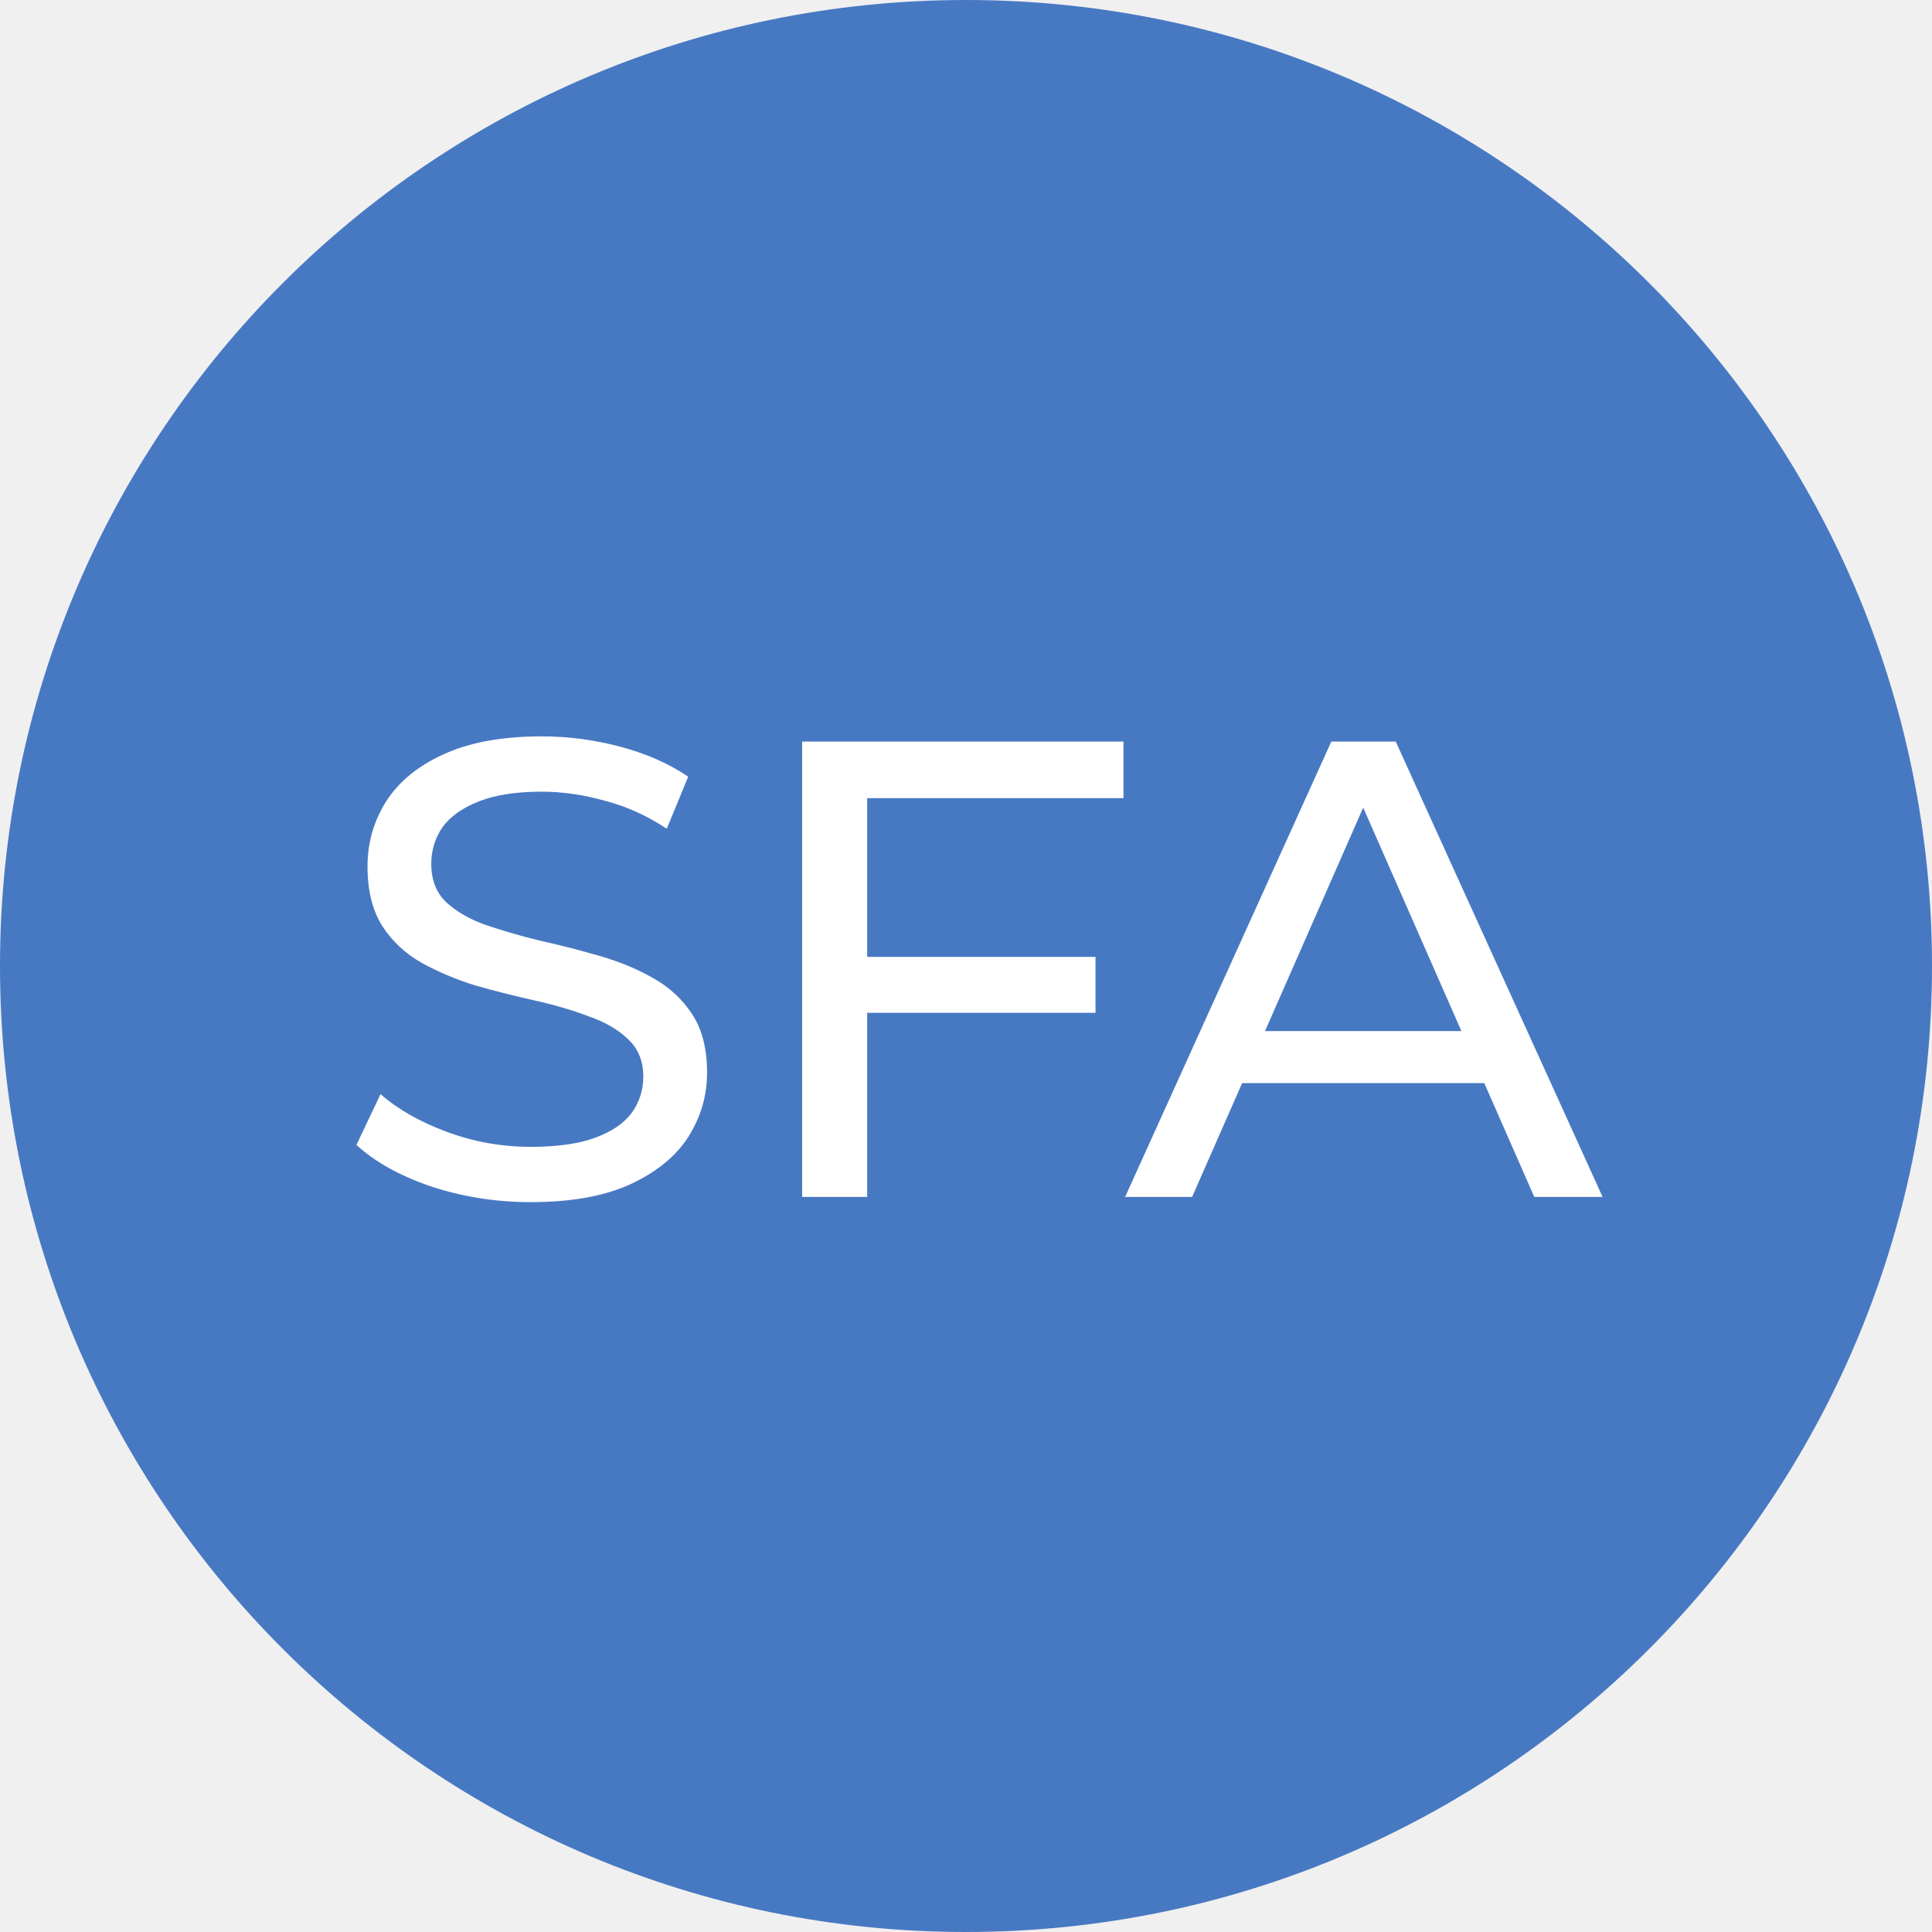
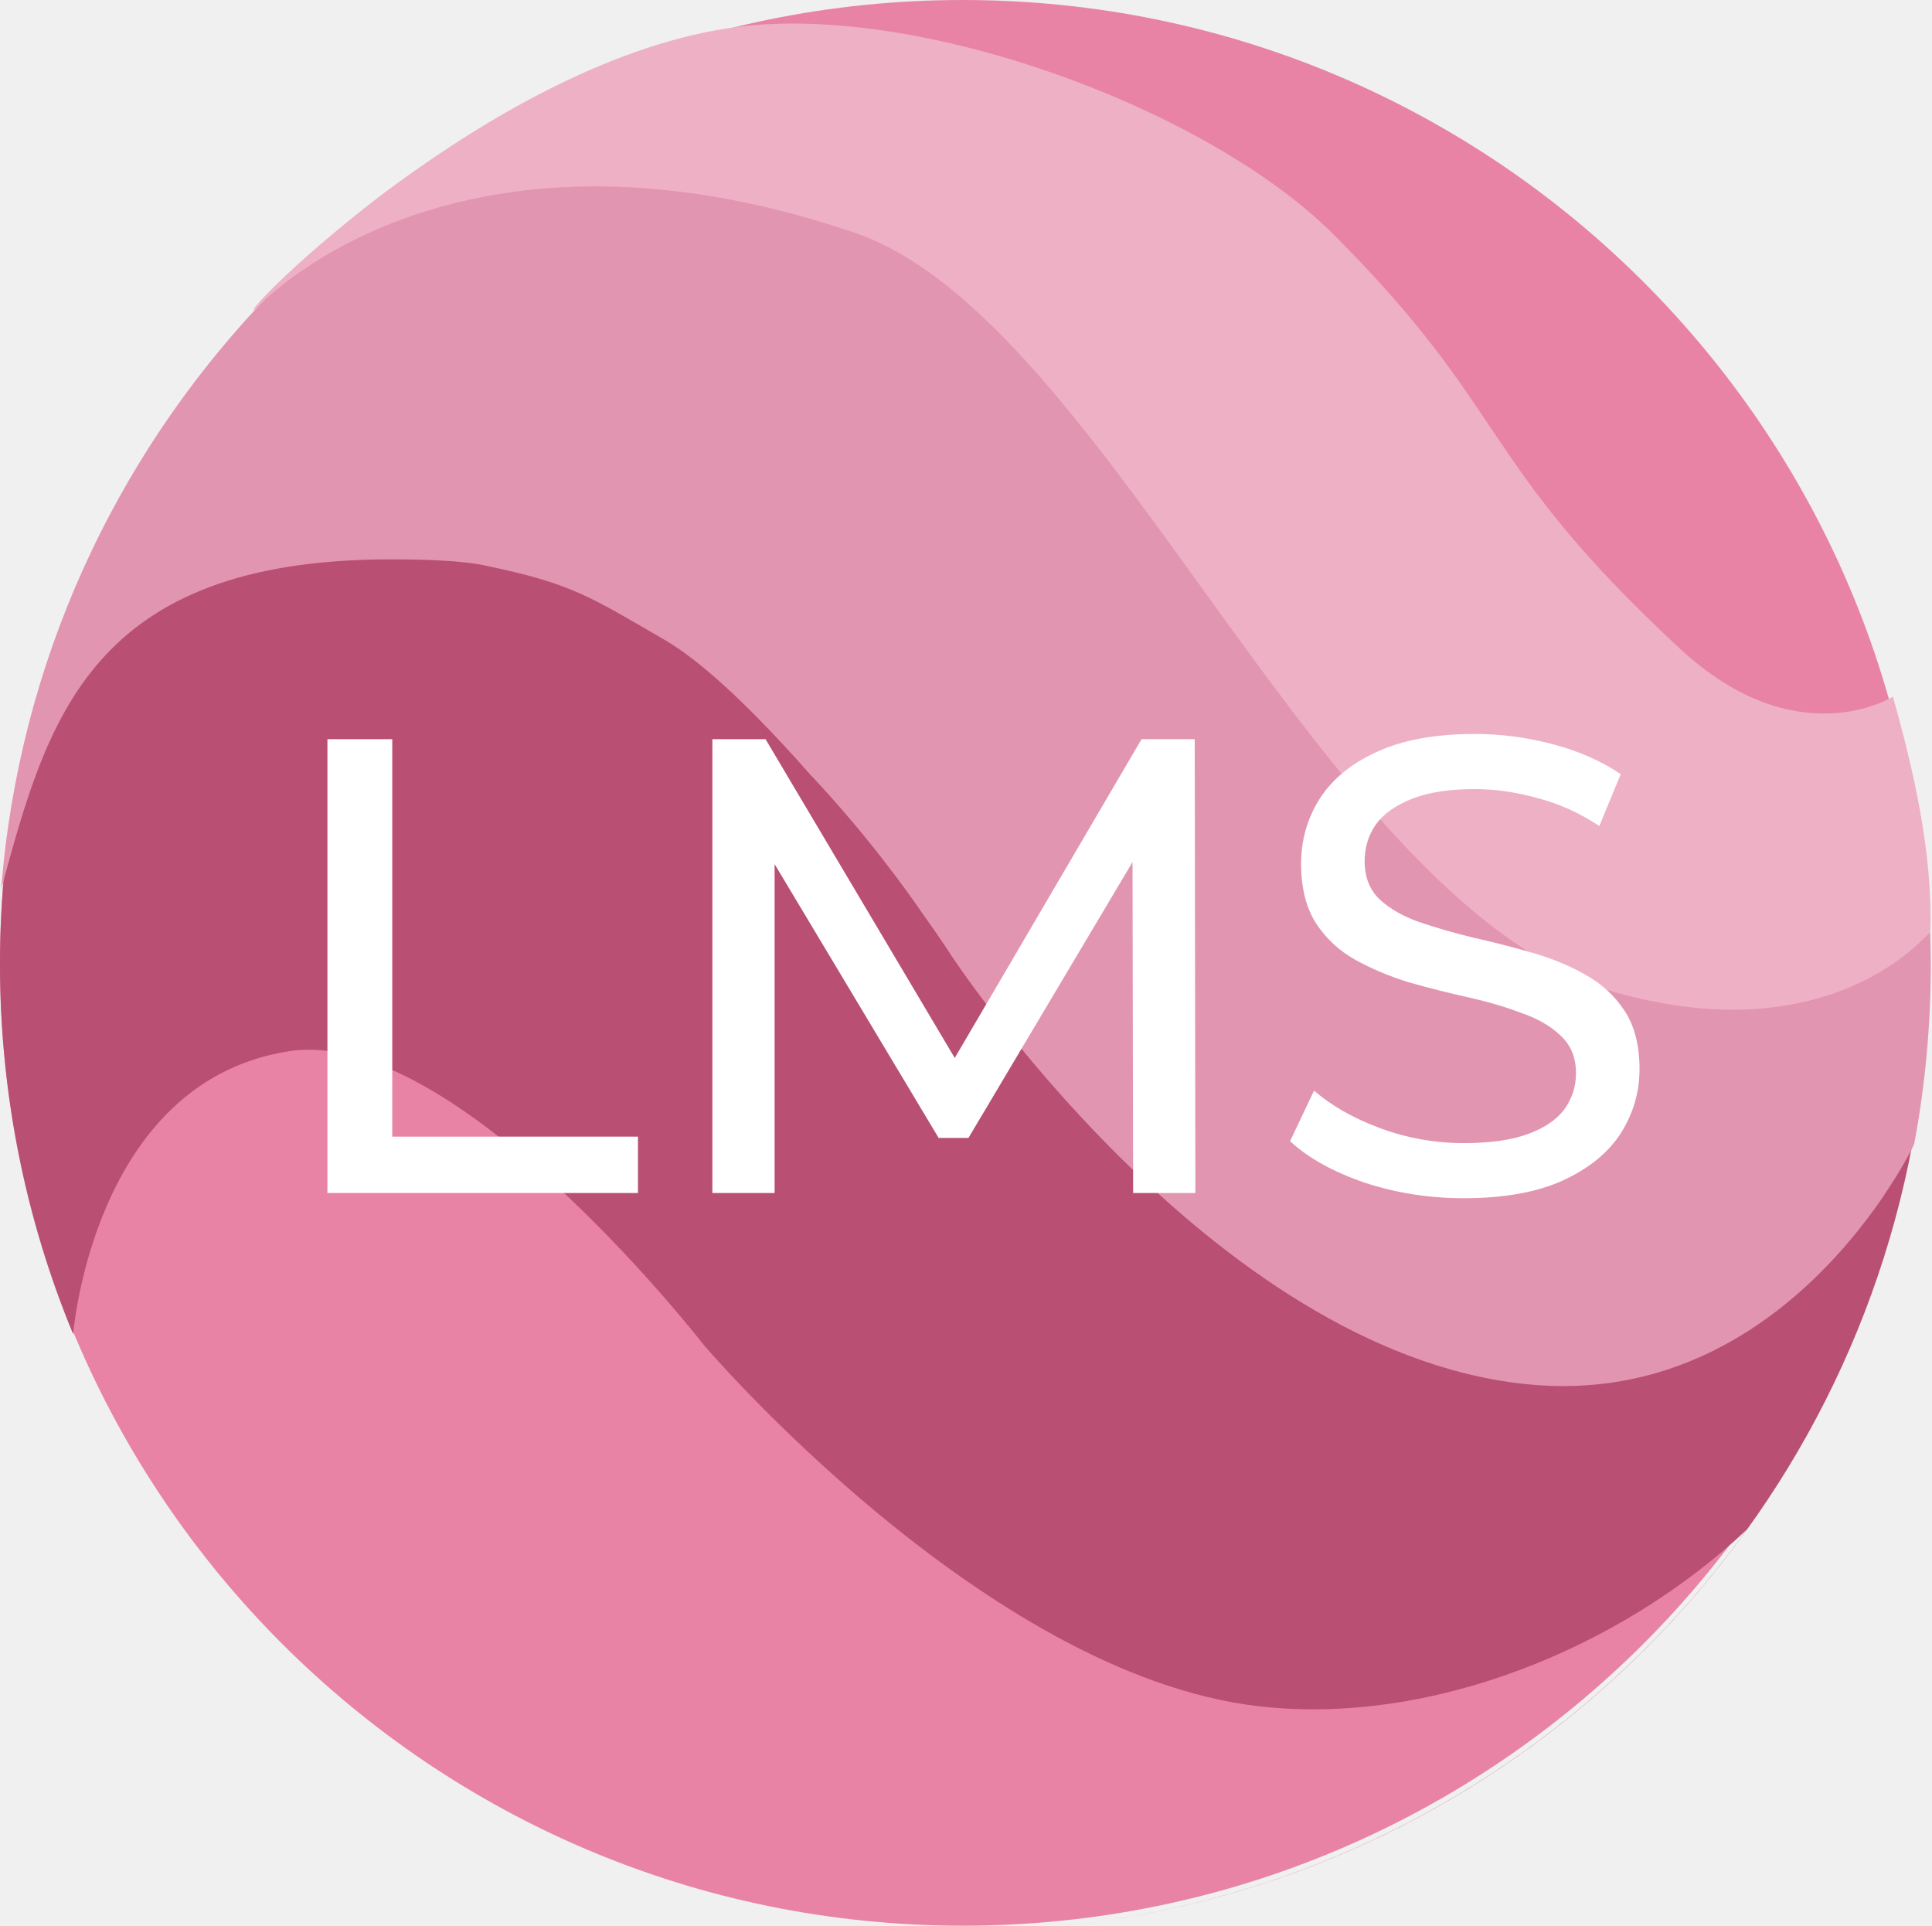
- <svg xmlns="http://www.w3.org/2000/svg" width="297" height="297" viewBox="0 0 297 297" fill="none">
-   <circle cx="148.5" cy="148.5" r="148.5" fill="#0D50B4" fill-opacity="0.74" />
-   <path d="M81.597 184.8C76.264 184.8 71.164 184 66.297 182.4C61.431 180.733 57.597 178.6 54.797 176L58.497 168.2C61.164 170.533 64.564 172.467 68.697 174C72.831 175.533 77.131 176.3 81.597 176.3C85.664 176.3 88.964 175.833 91.497 174.9C94.031 173.967 95.897 172.7 97.097 171.1C98.297 169.433 98.897 167.567 98.897 165.5C98.897 163.1 98.097 161.167 96.497 159.7C94.964 158.233 92.931 157.067 90.397 156.2C87.931 155.267 85.197 154.467 82.197 153.8C79.197 153.133 76.164 152.367 73.097 151.5C70.097 150.567 67.331 149.4 64.797 148C62.331 146.6 60.331 144.733 58.797 142.4C57.264 140 56.497 136.933 56.497 133.2C56.497 129.6 57.431 126.3 59.297 123.3C61.231 120.233 64.164 117.8 68.097 116C72.097 114.133 77.164 113.2 83.297 113.2C87.364 113.2 91.397 113.733 95.397 114.8C99.397 115.867 102.864 117.4 105.797 119.4L102.497 127.4C99.497 125.4 96.331 123.967 92.997 123.1C89.664 122.167 86.431 121.7 83.297 121.7C79.364 121.7 76.131 122.2 73.597 123.2C71.064 124.2 69.197 125.533 67.997 127.2C66.864 128.867 66.297 130.733 66.297 132.8C66.297 135.267 67.064 137.233 68.597 138.7C70.197 140.167 72.231 141.333 74.697 142.2C77.231 143.067 79.997 143.867 82.997 144.6C85.997 145.267 88.997 146.033 91.997 146.9C95.064 147.767 97.831 148.9 100.297 150.3C102.831 151.7 104.864 153.567 106.397 155.9C107.931 158.233 108.697 161.233 108.697 164.9C108.697 168.433 107.731 171.733 105.797 174.8C103.864 177.8 100.864 180.233 96.797 182.1C92.797 183.9 87.731 184.8 81.597 184.8ZM132.307 147.1H168.407V155.7H132.307V147.1ZM133.307 184H123.307V114H172.707V122.7H133.307V184ZM172.961 184L204.661 114H214.561L246.361 184H235.861L207.561 119.6H211.561L183.261 184H172.961ZM186.461 166.5L189.161 158.5H228.561L231.461 166.5H186.461Z" fill="white" />
+ <svg xmlns="http://www.w3.org/2000/svg" width="298" height="297" viewBox="0 0 298 297" fill="none">
+   <circle cx="148.5" cy="148.5" r="148.5" fill="#E75E8D" fill-opacity="0.74" />
+   <path d="M60.226 86C14.721 86 7.561 109.848 0.575 135.49C0.194 139.849 0 144.262 0 148.72C0 168.923 4.011 188.183 11.274 205.752C11.743 201.084 16.165 166.553 44.552 162.133C45.558 161.976 46.582 161.904 47.626 161.9C73.267 161.892 108.514 207.386 108.514 207.386C108.514 207.386 151.76 258.251 194.115 263.151C220.628 266.22 249.995 254.247 269.427 235.918C245.249 269.43 207.503 292.485 164.249 297C229.983 290.191 283.006 240.506 295 176.324C294.992 176.339 294.528 177.335 293.583 179.011C293.454 179.236 293.316 179.473 293.168 179.721C293.096 179.851 293.031 179.965 292.951 180.099C292.932 180.133 292.913 180.164 292.894 180.198C292.448 180.95 291.93 181.786 291.34 182.698C291.035 183.175 290.711 183.675 290.368 184.187C290.361 184.198 290.357 184.206 290.349 184.217C290.182 184.465 290.014 184.71 289.839 184.962C289.767 185.065 289.698 185.164 289.626 185.267C289.511 185.431 289.393 185.595 289.275 185.763C289.134 185.962 288.997 186.152 288.852 186.355C288.795 186.431 288.742 186.507 288.685 186.588C288.609 186.694 288.525 186.805 288.445 186.912C288.319 187.084 288.194 187.256 288.064 187.427C287.851 187.714 287.634 187.996 287.413 188.286C287.207 188.557 286.994 188.828 286.777 189.099C286.765 189.118 286.75 189.137 286.739 189.156C286.563 189.374 286.392 189.588 286.213 189.813C285.912 190.183 285.607 190.561 285.295 190.939C285.272 190.962 285.253 190.989 285.234 191.011C285.002 191.29 284.766 191.561 284.526 191.84C284.415 191.969 284.305 192.095 284.194 192.225C284.042 192.401 283.886 192.58 283.73 192.756C283.524 192.989 283.318 193.221 283.109 193.454C283.04 193.527 282.975 193.599 282.907 193.672C282.789 193.802 282.663 193.928 282.545 194.057C282.381 194.233 282.214 194.412 282.046 194.588C281.844 194.805 281.635 195.023 281.425 195.237C281.338 195.328 281.254 195.42 281.166 195.512C281.033 195.649 280.9 195.783 280.762 195.92C280.709 195.973 280.656 196.027 280.603 196.08C280.267 196.416 279.928 196.748 279.582 197.08C279.559 197.103 279.54 197.126 279.517 197.149C279.448 197.214 279.38 197.283 279.311 197.348C279.167 197.485 279.014 197.622 278.866 197.76C278.69 197.924 278.515 198.092 278.336 198.256C278.294 198.294 278.252 198.332 278.211 198.37C277.921 198.634 277.628 198.897 277.331 199.157C277.171 199.298 277.015 199.435 276.855 199.577C276.668 199.737 276.485 199.897 276.295 200.054C276.017 200.29 275.731 200.535 275.442 200.771C275.373 200.825 275.304 200.882 275.236 200.935C275.064 201.077 274.893 201.214 274.718 201.355C274.527 201.508 274.337 201.661 274.143 201.813C273.842 202.046 273.537 202.275 273.229 202.508C273.16 202.561 273.088 202.615 273.015 202.668C272.981 202.695 272.947 202.722 272.912 202.748C272.566 203.004 272.219 203.252 271.865 203.504C271.541 203.733 271.221 203.962 270.89 204.187C270.821 204.233 270.753 204.279 270.684 204.325C270.486 204.462 270.284 204.592 270.082 204.726C269.881 204.859 269.679 204.993 269.473 205.123C269.13 205.344 268.784 205.558 268.433 205.772C268.365 205.813 268.296 205.855 268.228 205.897C268.167 205.936 268.109 205.97 268.049 206.004C267.725 206.199 267.397 206.394 267.07 206.581C267.032 206.604 266.993 206.627 266.955 206.649C266.879 206.691 266.799 206.737 266.723 206.783C266.369 206.981 266.011 207.176 265.649 207.371C265.253 207.585 264.849 207.794 264.445 208.001C264.403 208.023 264.362 208.046 264.32 208.069C263.935 208.264 263.546 208.451 263.154 208.638C263.086 208.669 263.021 208.699 262.956 208.733C262.895 208.756 262.838 208.783 262.781 208.81C262.609 208.89 262.438 208.97 262.267 209.05C262.251 209.058 262.24 209.066 262.225 209.069C262.008 209.169 261.783 209.264 261.562 209.363C261.467 209.401 261.372 209.44 261.28 209.482C261.017 209.592 260.755 209.703 260.488 209.814C260.435 209.837 260.381 209.863 260.324 209.886C260.023 210.008 259.722 210.127 259.418 210.245C259.395 210.253 259.376 210.256 259.357 210.264C259.136 210.348 258.907 210.432 258.683 210.516C258.58 210.554 258.481 210.592 258.378 210.63C258.233 210.68 258.092 210.73 257.944 210.783C257.757 210.848 257.567 210.917 257.376 210.982C257.068 211.085 256.755 211.188 256.443 211.287C256.416 211.295 256.393 211.298 256.371 211.306C256.142 211.379 255.91 211.447 255.681 211.52C255.571 211.55 255.46 211.585 255.35 211.615C255.205 211.661 255.056 211.703 254.912 211.745C254.714 211.798 254.512 211.856 254.31 211.909C253.944 212.008 253.582 212.096 253.217 212.188C252.863 212.276 252.501 212.36 252.143 212.44C251.48 212.589 250.817 212.722 250.143 212.844C249.956 212.879 249.766 212.913 249.579 212.944C245.096 213.703 240.278 213.902 235.109 213.363C186.436 208.268 146.462 146.922 146.462 146.922C146.462 146.922 146.226 146.556 145.887 146.04C145.876 146.025 145.856 145.995 145.845 145.979C145.563 145.552 145.182 144.983 144.695 144.269C144.112 143.418 143.438 142.449 142.581 141.258C142.566 141.235 142.543 141.208 142.528 141.181C139.739 137.082 133.478 128.36 124.706 119.051C119.846 113.52 113.077 106.31 106.919 101.52C106.553 101.233 106.187 100.955 105.825 100.688C104.995 100.077 104.176 99.512 103.38 99.012C103.228 98.913 103.072 98.817 102.919 98.726C102.733 98.611 102.55 98.501 102.367 98.394C91.154 91.912 88.305 89.779 75.153 87.038C71.321 86.13 64.743 86 60.226 86Z" fill="#BA4F74" />
+   <path d="M91.368 28.762C90.728 28.766 90.099 28.774 89.47 28.785C89.275 28.793 89.089 28.8 88.894 28.808C88.806 28.808 88.719 28.812 88.635 28.816C88.616 28.816 88.597 28.812 88.574 28.816C88.082 28.831 87.598 28.85 87.11 28.873C86.71 28.892 86.31 28.915 85.917 28.941C85.837 28.945 85.753 28.949 85.669 28.953C85.612 28.957 85.555 28.964 85.498 28.968C85.01 28.999 84.522 29.041 84.041 29.079C84.026 29.079 84.015 29.079 83.999 29.079C83.973 29.082 83.942 29.082 83.916 29.086C83.405 29.128 82.901 29.174 82.402 29.224C82.307 29.235 82.212 29.242 82.116 29.25C81.053 29.361 80.012 29.486 78.987 29.628C78.906 29.639 78.83 29.65 78.75 29.662C78.605 29.681 78.46 29.708 78.319 29.727C77.774 29.807 77.237 29.891 76.707 29.982C76.166 30.07 75.632 30.161 75.102 30.26C74.93 30.291 74.763 30.325 74.591 30.36C74.176 30.439 73.76 30.523 73.352 30.611C73.2 30.642 73.047 30.668 72.895 30.703C72.567 30.771 72.247 30.84 71.927 30.916C71.637 30.981 71.347 31.046 71.065 31.114C70.966 31.137 70.871 31.164 70.772 31.187C70.352 31.286 69.937 31.393 69.525 31.495C69.346 31.545 69.174 31.591 68.995 31.637C68.694 31.717 68.389 31.8 68.095 31.881C68.08 31.884 68.069 31.892 68.053 31.896C67.524 32.044 66.994 32.189 66.475 32.346C66.445 32.353 66.414 32.361 66.384 32.372C65.9 32.517 65.427 32.67 64.958 32.822C64.901 32.841 64.844 32.856 64.787 32.876C64.341 33.02 63.906 33.169 63.471 33.318C63.441 33.329 63.41 33.34 63.38 33.352C62.9 33.52 62.427 33.691 61.962 33.863C61.066 34.191 60.2 34.53 59.362 34.877C59.278 34.911 59.194 34.942 59.11 34.976C58.706 35.144 58.31 35.315 57.917 35.487C57.902 35.491 57.89 35.502 57.875 35.506C57.513 35.666 57.155 35.822 56.804 35.982C56.735 36.013 56.67 36.047 56.602 36.078C56.244 36.242 55.889 36.406 55.542 36.573C55.394 36.642 55.249 36.714 55.104 36.783C54.402 37.13 53.724 37.477 53.068 37.824C52.942 37.892 52.813 37.957 52.691 38.026C52.451 38.151 52.207 38.285 51.974 38.414C51.62 38.609 51.273 38.807 50.933 39.005C50.907 39.021 50.876 39.036 50.849 39.051C50.198 39.425 49.576 39.802 48.985 40.168C48.677 40.362 48.372 40.557 48.078 40.747C47.781 40.938 47.495 41.125 47.213 41.308C46.934 41.498 46.664 41.685 46.397 41.868C46.134 42.051 45.875 42.23 45.623 42.41C45.371 42.589 45.135 42.768 44.899 42.939C44.666 43.115 44.438 43.282 44.216 43.45C44.068 43.565 43.934 43.664 43.793 43.774C43.626 43.904 43.465 44.033 43.309 44.159C43.233 44.22 43.153 44.285 43.077 44.346C42.833 44.541 42.596 44.731 42.375 44.914C42.047 45.188 41.742 45.455 41.464 45.696C41.186 45.943 40.923 46.176 40.698 46.386C40.69 46.389 40.683 46.401 40.675 46.405C40.542 46.534 40.446 46.63 40.332 46.744C17.68 70.733 2.916 102.244 0.183 137.129C7.312 110.981 13.884 86.271 60.277 86.271C64.798 86.271 71.378 86.397 75.216 87.305C88.376 90.045 91.231 92.172 102.454 98.649C102.637 98.756 102.816 98.867 103.003 98.981C103.155 99.072 103.311 99.168 103.468 99.263C104.265 99.766 105.084 100.327 105.915 100.94C106.277 101.207 106.639 101.485 107.009 101.768C113.173 106.556 119.947 113.757 124.812 119.28C133.591 128.578 139.858 137.289 142.648 141.383C142.664 141.406 142.683 141.432 142.702 141.455C143.56 142.648 144.234 143.617 144.814 144.463C145.305 145.18 145.687 145.748 145.969 146.175C145.98 146.19 145.999 146.22 146.007 146.236C146.35 146.75 146.586 147.116 146.586 147.116C146.586 147.116 186.59 208.384 235.309 213.469C240.478 214.011 245.3 213.813 249.791 213.054C249.978 213.02 250.165 212.989 250.351 212.955C251.03 212.833 251.693 212.696 252.357 212.551C252.715 212.471 253.073 212.387 253.428 212.299C253.798 212.208 254.16 212.116 254.522 212.021C254.724 211.964 254.926 211.91 255.128 211.853C255.273 211.815 255.418 211.773 255.566 211.727C255.677 211.697 255.784 211.663 255.894 211.628C256.127 211.56 256.355 211.491 256.584 211.419C256.611 211.411 256.634 211.403 256.657 211.396C256.969 211.297 257.286 211.197 257.594 211.091C257.785 211.026 257.976 210.961 258.162 210.892C258.307 210.843 258.452 210.793 258.593 210.74C258.696 210.706 258.795 210.664 258.898 210.629C259.123 210.546 259.352 210.462 259.577 210.378C259.596 210.37 259.615 210.363 259.634 210.359C259.939 210.241 260.244 210.122 260.545 210C260.598 209.978 260.656 209.951 260.709 209.924C260.976 209.817 261.239 209.707 261.498 209.596C261.593 209.554 261.689 209.516 261.784 209.474C262.005 209.379 262.226 209.284 262.447 209.185C262.459 209.177 262.474 209.169 262.485 209.162C262.661 209.086 262.828 209.006 263.004 208.925C263.061 208.899 263.118 208.872 263.175 208.845C263.24 208.815 263.309 208.784 263.374 208.754C263.766 208.567 264.155 208.377 264.54 208.182C264.586 208.163 264.624 208.14 264.666 208.117C265.074 207.911 265.478 207.702 265.874 207.488C266.236 207.294 266.595 207.099 266.949 206.897C267.026 206.855 267.102 206.81 267.182 206.764C267.22 206.745 267.254 206.722 267.292 206.699C267.624 206.509 267.952 206.318 268.276 206.124C268.333 206.089 268.394 206.051 268.455 206.017C268.524 205.975 268.592 205.933 268.661 205.891C269.008 205.678 269.359 205.46 269.702 205.243C269.907 205.11 270.106 204.976 270.312 204.843C270.514 204.713 270.716 204.58 270.914 204.446C270.982 204.401 271.051 204.355 271.12 204.309C271.448 204.084 271.772 203.855 272.096 203.627C272.446 203.375 272.797 203.123 273.14 202.872C273.178 202.845 273.213 202.815 273.247 202.792C273.319 202.738 273.388 202.685 273.46 202.632C273.769 202.399 274.074 202.17 274.375 201.934C274.57 201.785 274.76 201.629 274.951 201.477C275.126 201.339 275.298 201.202 275.469 201.061C275.538 201.004 275.607 200.951 275.675 200.893C275.961 200.661 276.247 200.417 276.529 200.181C276.716 200.02 276.903 199.864 277.086 199.704C277.246 199.563 277.406 199.426 277.566 199.285C277.86 199.022 278.157 198.762 278.447 198.496C278.488 198.457 278.53 198.423 278.572 198.385C278.752 198.217 278.927 198.053 279.102 197.886C279.251 197.748 279.4 197.615 279.544 197.478C279.617 197.409 279.682 197.344 279.75 197.276C279.773 197.257 279.796 197.234 279.819 197.211C280.166 196.875 280.505 196.548 280.841 196.212C280.894 196.159 280.947 196.105 280.997 196.052C281.134 195.915 281.268 195.778 281.405 195.64C281.492 195.553 281.572 195.457 281.66 195.37C281.874 195.152 282.079 194.935 282.285 194.722C282.453 194.542 282.617 194.367 282.781 194.192C282.903 194.062 283.029 193.936 283.147 193.807C283.215 193.73 283.28 193.662 283.345 193.586C283.559 193.353 283.761 193.124 283.97 192.892C284.127 192.716 284.279 192.537 284.435 192.362C284.546 192.232 284.653 192.107 284.763 191.977C285.003 191.699 285.244 191.424 285.472 191.15C285.495 191.123 285.514 191.1 285.533 191.077C285.85 190.696 286.155 190.322 286.456 189.949C286.635 189.728 286.806 189.514 286.978 189.293C286.993 189.274 287.005 189.259 287.02 189.24C287.237 188.965 287.447 188.695 287.657 188.424C287.878 188.138 288.095 187.852 288.305 187.57C288.434 187.399 288.564 187.227 288.69 187.055C288.77 186.945 288.85 186.838 288.93 186.731C288.987 186.651 289.04 186.575 289.094 186.499C289.239 186.297 289.38 186.106 289.521 185.908C289.639 185.74 289.753 185.576 289.871 185.412C289.944 185.306 290.012 185.21 290.081 185.108C290.256 184.856 290.428 184.608 290.592 184.364C290.6 184.353 290.603 184.341 290.611 184.33C290.958 183.819 291.282 183.323 291.587 182.847C292.178 181.936 292.692 181.101 293.138 180.35C293.157 180.316 293.18 180.281 293.199 180.251C293.279 180.114 293.344 179.999 293.417 179.874C293.562 179.622 293.699 179.389 293.828 179.164C294.778 177.491 295.243 176.492 295.246 176.481C296.924 167.545 297.808 158.324 297.808 148.904C297.808 147.147 297.774 145.393 297.713 143.651C297.698 143.67 297.667 143.712 297.576 143.823C297.541 143.864 297.534 143.868 297.48 143.929C297.442 143.971 297.412 144.013 297.362 144.067C297.324 144.112 297.29 144.15 297.244 144.2C297.187 144.265 297.133 144.318 297.065 144.391C296.95 144.516 296.821 144.646 296.672 144.795C296.615 144.856 296.569 144.905 296.508 144.97C296.409 145.069 296.31 145.164 296.196 145.271C296.131 145.336 296.077 145.389 296.009 145.45C295.887 145.569 295.769 145.679 295.631 145.801C295.559 145.87 295.494 145.927 295.422 145.995C295.277 146.125 295.132 146.243 294.976 146.38C294.739 146.583 294.492 146.788 294.225 147.002C293.962 147.215 293.68 147.433 293.386 147.658C293.089 147.879 292.78 148.104 292.456 148.332C291.968 148.679 291.446 149.03 290.885 149.381C290.699 149.499 290.508 149.613 290.314 149.731C287.211 151.611 283.09 153.479 277.89 154.622C277.566 154.695 277.234 154.763 276.903 154.828C276.567 154.893 276.232 154.954 275.885 155.011C275.202 155.133 274.501 155.24 273.784 155.331C273.426 155.377 273.064 155.419 272.698 155.457C271.966 155.533 271.215 155.598 270.449 155.64C270.449 155.644 270.445 155.64 270.441 155.64C269.675 155.686 268.886 155.716 268.081 155.728C267.681 155.735 267.273 155.739 266.862 155.735C265.63 155.724 264.361 155.674 263.05 155.575C261.753 155.48 260.415 155.343 259.039 155.152C259.024 155.148 259.013 155.148 258.997 155.144C258.7 155.103 258.395 155.053 258.09 155.007C257.899 154.977 257.705 154.95 257.514 154.92C257.438 154.908 257.358 154.893 257.282 154.881C256.889 154.817 256.493 154.748 256.096 154.676C255.635 154.588 255.17 154.5 254.701 154.405C254.686 154.401 254.671 154.401 254.655 154.397C254.183 154.298 253.698 154.195 253.218 154.085C253.207 154.085 253.195 154.081 253.184 154.077C252.696 153.967 252.204 153.848 251.705 153.726C251.701 153.726 251.697 153.73 251.693 153.726C251.19 153.604 250.679 153.475 250.168 153.338C249.81 153.242 249.448 153.136 249.093 153.033C249.09 153.033 249.09 153.033 249.086 153.033C248.728 152.926 248.377 152.815 248.018 152.701C247.401 152.499 246.783 152.285 246.17 152.057C246.074 152.022 245.983 151.988 245.891 151.95C245.887 151.95 245.887 151.95 245.884 151.95C245.529 151.817 245.182 151.679 244.832 151.534C244.233 151.29 243.638 151.039 243.047 150.772C242.941 150.722 242.834 150.677 242.727 150.627C242.727 150.627 242.723 150.627 242.72 150.627C242.373 150.467 242.03 150.299 241.679 150.132C240.291 149.453 238.911 148.71 237.543 147.905C236.86 147.501 236.178 147.078 235.5 146.644C235.16 146.426 234.825 146.205 234.486 145.984C232.797 144.859 231.123 143.64 229.465 142.34C229.137 142.077 228.802 141.817 228.47 141.551C227.811 141.017 227.151 140.464 226.495 139.908C225.84 139.347 225.192 138.779 224.54 138.196C224.54 138.196 224.536 138.192 224.532 138.192C224.208 137.899 223.888 137.605 223.568 137.308C223.564 137.308 223.56 137.312 223.56 137.308C223.232 137.01 222.916 136.713 222.592 136.408C221.62 135.497 220.655 134.563 219.695 133.606C219.054 132.966 218.414 132.318 217.777 131.658C217.461 131.33 217.144 130.995 216.828 130.663C216.828 130.663 216.832 130.659 216.828 130.656C216.675 130.495 216.519 130.335 216.367 130.175C216.035 129.825 215.711 129.474 215.383 129.119C215.231 128.955 215.086 128.788 214.933 128.624C212.726 126.218 210.538 123.71 208.377 121.118C208.373 121.114 208.377 121.11 208.377 121.11C208.098 120.775 207.816 120.439 207.538 120.104C206.585 118.945 205.636 117.771 204.686 116.585C200.405 111.222 196.193 105.587 192.03 99.888C192.03 99.884 192.03 99.881 192.03 99.881C190.845 98.253 189.659 96.625 188.477 94.99C188.474 94.99 188.474 94.986 188.47 94.986C184.925 90.084 181.406 85.177 177.903 80.393C177.899 80.393 177.903 80.389 177.903 80.389C176.732 78.796 175.566 77.218 174.399 75.659C174.399 75.655 174.403 75.651 174.399 75.651C172.65 73.31 170.896 71.015 169.15 68.774C169.146 68.774 169.15 68.77 169.15 68.766C166.238 65.031 163.321 61.462 160.398 58.127C160.394 58.123 160.398 58.119 160.398 58.119C159.521 57.12 158.644 56.141 157.763 55.184C157.18 54.547 156.585 53.926 156.002 53.308C155.998 53.308 156.002 53.304 156.002 53.301C155.415 52.687 154.824 52.085 154.237 51.494C153.944 51.196 153.65 50.903 153.357 50.613C152.766 50.03 152.175 49.462 151.584 48.901C150.993 48.345 150.402 47.8 149.808 47.266C149.217 46.736 148.626 46.222 148.031 45.715C147.734 45.463 147.436 45.215 147.135 44.967C146.838 44.723 146.544 44.483 146.247 44.247C142.073 40.907 137.849 38.273 133.549 36.547C133.244 36.425 132.943 36.303 132.634 36.188C132.634 36.188 132.63 36.188 132.626 36.188C132.321 36.074 132.017 35.967 131.708 35.864C131.277 35.719 130.854 35.574 130.427 35.433C130.366 35.41 130.305 35.395 130.244 35.372C129.878 35.254 129.516 35.14 129.154 35.022C129.032 34.984 128.91 34.949 128.791 34.911C128.487 34.816 128.189 34.717 127.888 34.625C127.709 34.568 127.53 34.515 127.351 34.458C127.11 34.385 126.874 34.313 126.634 34.24C126.394 34.168 126.157 34.099 125.917 34.027C125.742 33.977 125.57 33.928 125.395 33.878C125.098 33.79 124.804 33.703 124.507 33.619C124.392 33.584 124.278 33.55 124.16 33.52C123.805 33.417 123.455 33.322 123.1 33.226C123.047 33.211 122.989 33.196 122.936 33.18C122.841 33.154 122.749 33.131 122.658 33.108C121.937 32.914 121.221 32.723 120.508 32.544C120.447 32.529 120.39 32.513 120.329 32.498C119.989 32.414 119.646 32.33 119.307 32.246C119.189 32.216 119.074 32.189 118.956 32.159C118.674 32.094 118.4 32.025 118.121 31.961C117.725 31.869 117.332 31.778 116.94 31.69C116.711 31.637 116.486 31.587 116.257 31.537C116.097 31.503 115.937 31.465 115.773 31.431C115.491 31.37 115.205 31.312 114.927 31.252C114.752 31.217 114.58 31.183 114.408 31.145C114.138 31.091 113.875 31.034 113.604 30.981C113.558 30.969 113.509 30.962 113.459 30.954C112.693 30.805 111.931 30.665 111.18 30.531C111.119 30.52 111.061 30.508 111 30.497C110.928 30.485 110.859 30.478 110.787 30.462C110.429 30.401 110.078 30.337 109.72 30.279C109.693 30.276 109.666 30.268 109.64 30.264C109.098 30.177 108.553 30.089 108.016 30.005C107.867 29.986 107.718 29.971 107.573 29.948C107.444 29.929 107.318 29.906 107.188 29.887C106.674 29.814 106.159 29.742 105.648 29.677C105.534 29.662 105.42 29.65 105.305 29.635C104.848 29.578 104.39 29.521 103.94 29.471C103.792 29.452 103.647 29.433 103.502 29.418C103.491 29.414 103.483 29.418 103.475 29.418C103.376 29.407 103.277 29.395 103.174 29.384C102.576 29.319 101.977 29.258 101.386 29.204C100.727 29.143 100.071 29.086 99.423 29.041C99.385 29.037 99.347 29.037 99.309 29.033C99.103 29.018 98.901 29.006 98.695 28.995C98.215 28.96 97.742 28.934 97.269 28.907C96.198 28.85 95.146 28.812 94.105 28.789C94.033 28.785 93.964 28.781 93.892 28.781C93.591 28.774 93.29 28.77 92.992 28.766C92.447 28.762 91.906 28.758 91.368 28.762Z" fill="#E295B0" />
+   <path d="M39.28 47.788C36.352 49.084 76.211 8.871 113.913 4.132C142.473 0.545 186.449 16.937 205.643 36.112C233.186 63.639 227.715 70.894 259.096 100.025C277.162 116.795 291.968 107.451 291.968 107.451C295.224 118.983 298.109 131.628 297.743 143.613C297.743 143.613 283.311 162.208 250.165 153.334C204.107 141.002 171.197 49.229 131.708 35.86C68.945 14.619 39.28 47.788 39.28 47.788Z" fill="#EEB0C5" />
+   <path d="M50.504 184V114H60.504V175.3H98.404V184H50.504ZM109.879 184V114H118.079L149.479 166.9H145.079L176.079 114H184.279L184.379 184H174.779L174.679 129.1H176.979L149.379 175.5H144.779L116.979 129.1H119.479V184H109.879ZM225.787 184.8C220.453 184.8 215.353 184 210.487 182.4C205.62 180.733 201.787 178.6 198.987 176L202.687 168.2C205.353 170.533 208.753 172.467 212.887 174C217.02 175.533 221.32 176.3 225.787 176.3C229.853 176.3 233.153 175.833 235.687 174.9C238.22 173.967 240.087 172.7 241.287 171.1C242.487 169.433 243.087 167.567 243.087 165.5C243.087 163.1 242.287 161.167 240.687 159.7C239.153 158.233 237.12 157.067 234.587 156.2C232.12 155.267 229.387 154.467 226.387 153.8C223.387 153.133 220.353 152.367 217.287 151.5C214.287 150.567 211.52 149.4 208.987 148C206.52 146.6 204.52 144.733 202.987 142.4C201.453 140 200.687 136.933 200.687 133.2C200.687 129.6 201.62 126.3 203.487 123.3C205.42 120.233 208.353 117.8 212.287 116C216.287 114.133 221.353 113.2 227.487 113.2C231.553 113.2 235.587 113.733 239.587 114.8C243.587 115.867 247.053 117.4 249.987 119.4L246.687 127.4C243.687 125.4 240.52 123.967 237.187 123.1C233.853 122.167 230.62 121.7 227.487 121.7C223.553 121.7 220.32 122.2 217.787 123.2C215.253 124.2 213.387 125.533 212.187 127.2C211.053 128.867 210.487 130.733 210.487 132.8C210.487 135.267 211.253 137.233 212.787 138.7C214.387 140.167 216.42 141.333 218.887 142.2C221.42 143.067 224.187 143.867 227.187 144.6C230.187 145.267 233.187 146.033 236.187 146.9C239.253 147.767 242.02 148.9 244.487 150.3C247.02 151.7 249.053 153.567 250.587 155.9C252.12 158.233 252.887 161.233 252.887 164.9C252.887 168.433 251.92 171.733 249.987 174.8C248.053 177.8 245.053 180.233 240.987 182.1C236.987 183.9 231.92 184.8 225.787 184.8Z" fill="white" />
</svg>
